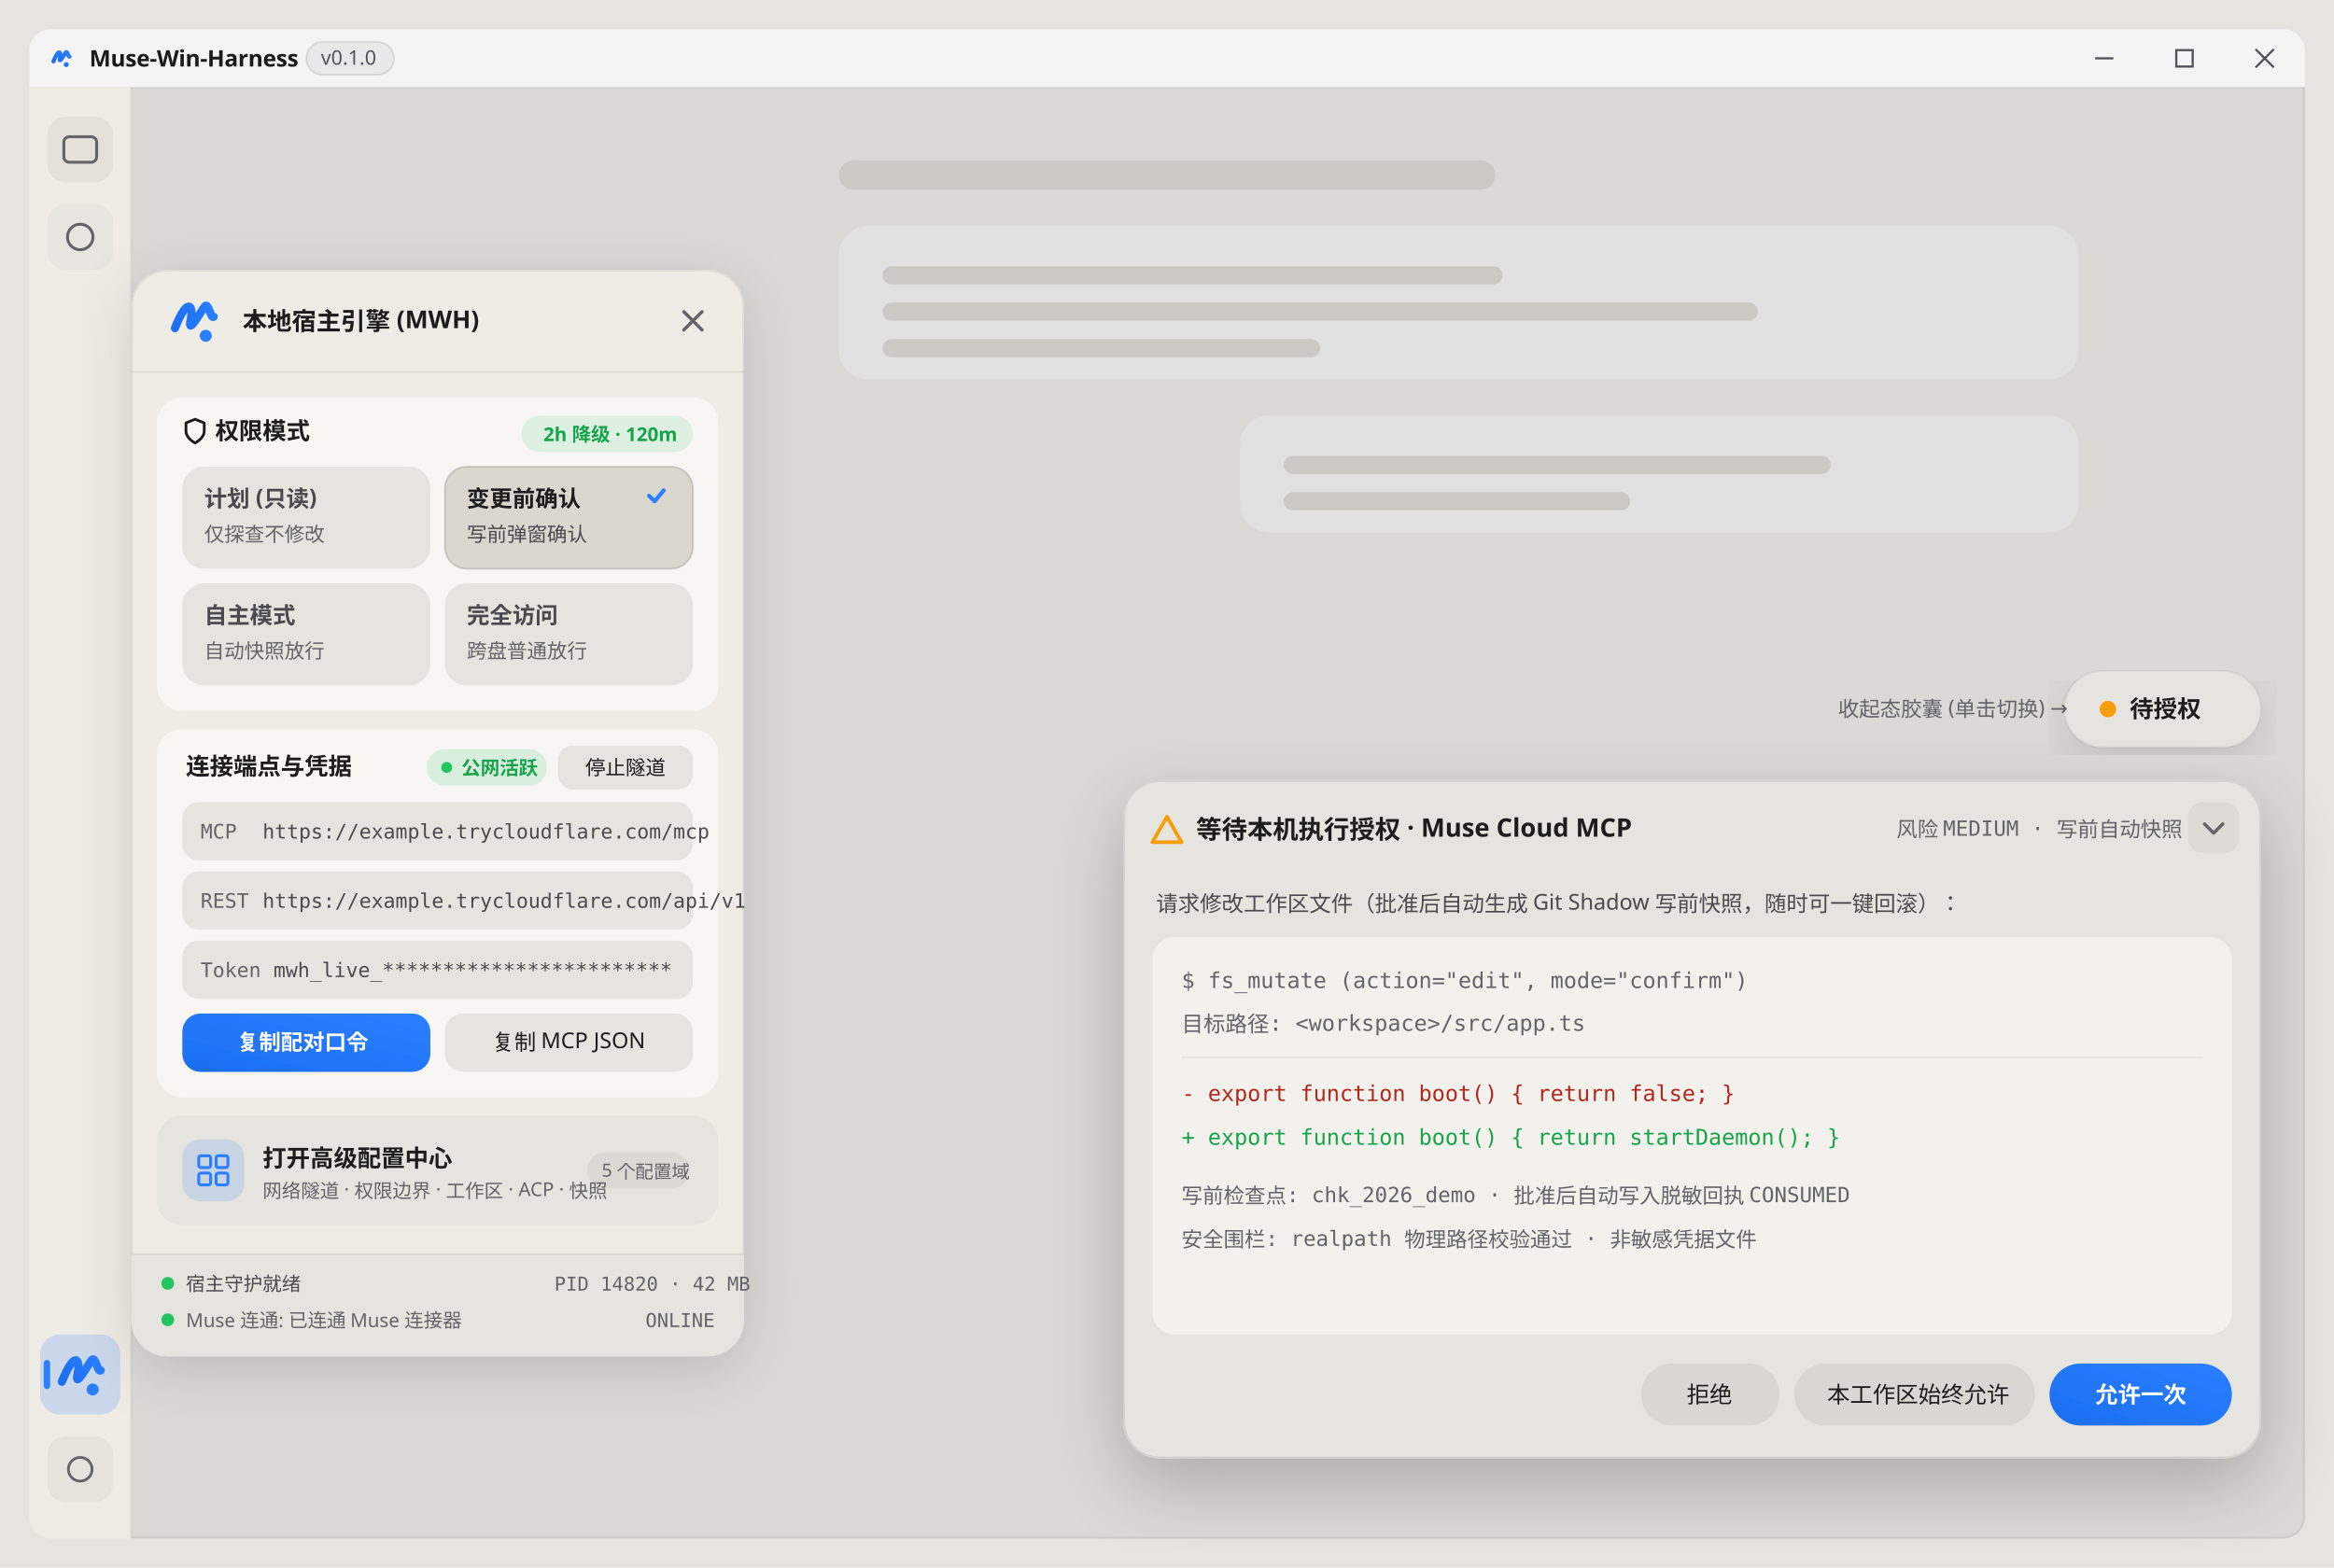
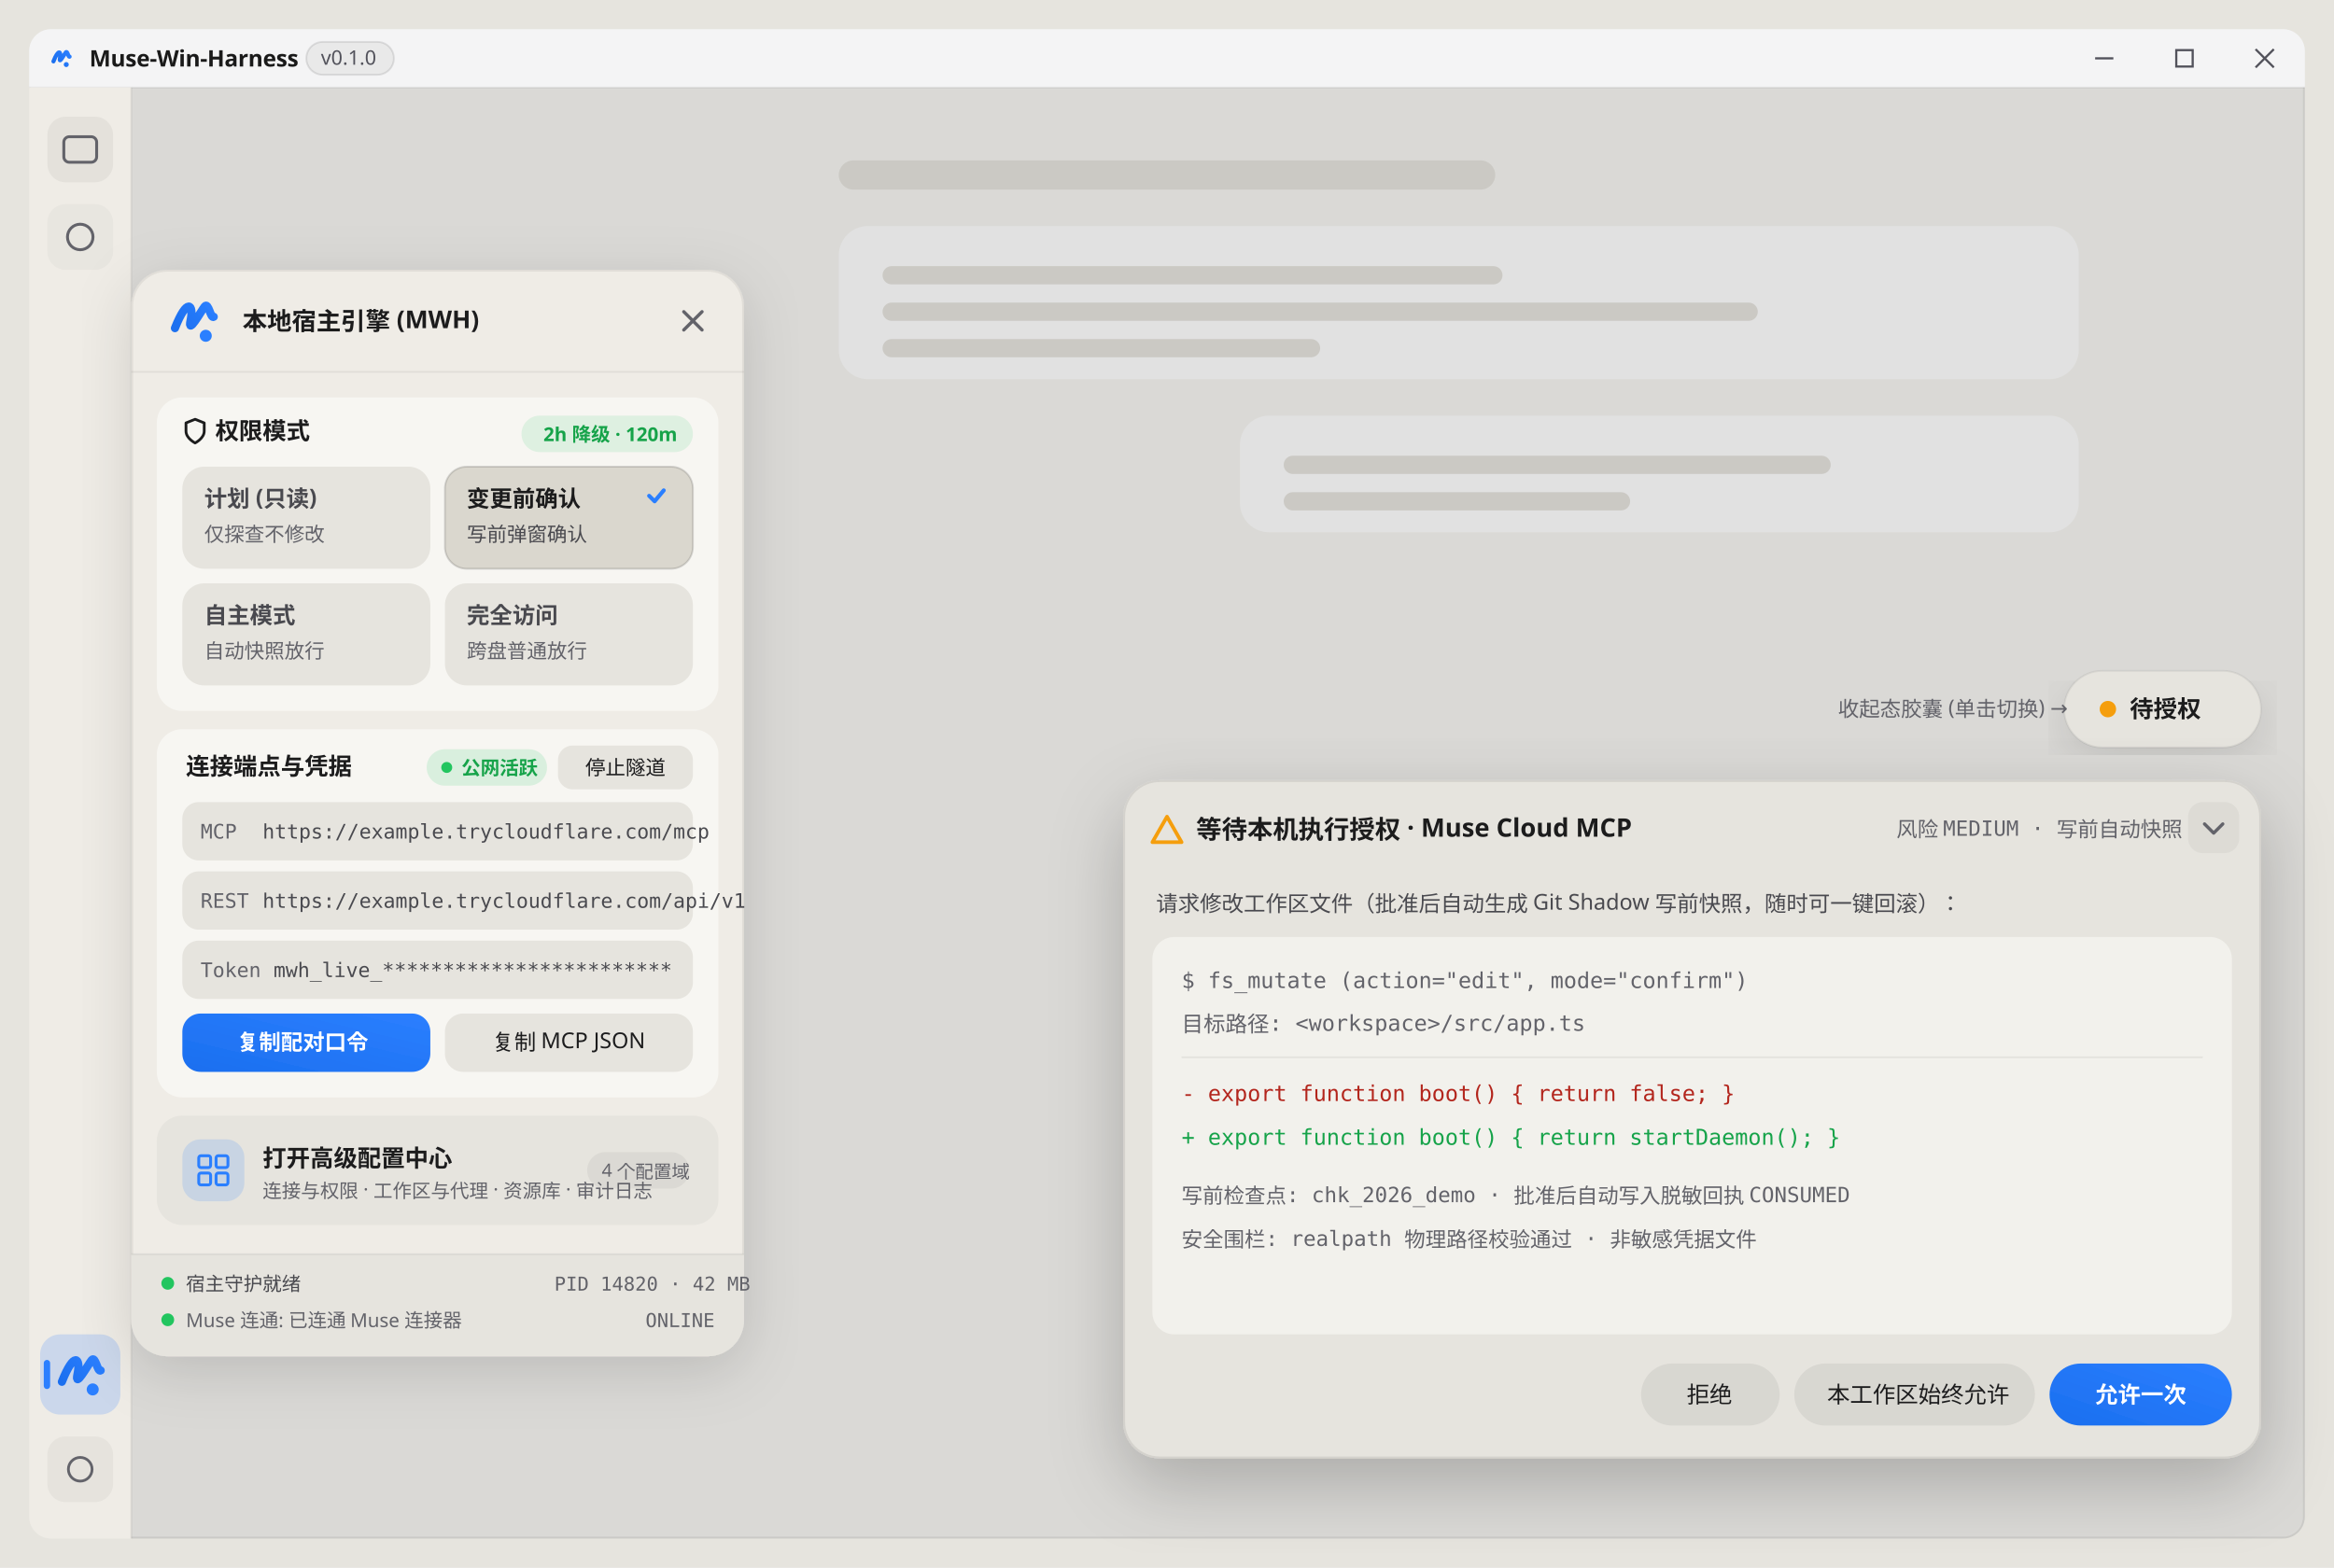
<svg xmlns="http://www.w3.org/2000/svg" width="1280" height="860" viewBox="0 0 1280 860" fill="none">
  <defs>
    <linearGradient id="mwhBlue" x1="100%" y1="0%" x2="0%" y2="100%">
      <stop offset="0%" stop-color="#2B7FFF" />
      <stop offset="100%" stop-color="#1B6FEF" />
    </linearGradient>
    <filter id="panelShadow" x="-8%" y="-6%" width="116%" height="116%">
      <feDropShadow dx="0" dy="8" stdDeviation="16" flood-color="#111112" flood-opacity="0.14" />
    </filter>
    <filter id="islandShadow" x="-10%" y="-10%" width="120%" height="124%">
      <feDropShadow dx="0" dy="14" stdDeviation="20" flood-color="#111112" flood-opacity="0.22" />
    </filter>
  </defs>
  <rect width="1280" height="860" fill="#E6E4DE" />
  <rect x="16" y="16" width="1248" height="828" rx="12" fill="#F7F6F2" />
  <rect x="16.5" y="16.5" width="1247" height="827" rx="11.5" stroke="#1D1D1F" stroke-opacity="0.08" />
  <path d="M 16 28 C 16 21.373 21.373 16 28 16 H 1252 C 1258.63 16 1264 21.373 1264 28 V 48 H 16 V 28 Z" fill="#F4F4F5" />
  <line x1="16" y1="48" x2="1264" y2="48" stroke="#000000" stroke-opacity="0.06" />
  <g transform="translate(26, 24.5) scale(0.125)">
    <g transform="rotate(12 60 60)">
      <path d="M 30 80 C 40 20, 55 30, 55 60 C 55 90, 70 40, 75 30 C 80 20, 90 50, 95 45" fill="none" stroke="url(#mwhBlue)" stroke-width="18" stroke-linecap="round" stroke-linejoin="round" />
      <circle cx="88" cy="82" r="11" fill="url(#mwhBlue)" />
    </g>
  </g>
  <text x="49" y="36.5" fill="#1A1A1A" font-family="Segoe UI, system-ui, sans-serif" font-size="12.5" font-weight="600" letter-spacing="-0.01em">Muse-Win-Harness</text>
  <rect x="168" y="23" width="48" height="18" rx="9" fill="#000000" fill-opacity="0.05" stroke="#000000" stroke-opacity="0.1" />
  <text x="176" y="35.5" fill="#52525B" font-family="Segoe UI, system-ui, sans-serif" font-size="11" font-weight="500">v0.1.0</text>
  <line x1="1149" y1="32" x2="1159" y2="32" stroke="#52525B" stroke-width="1.2" />
  <rect x="1193.5" y="27.5" width="9" height="9" fill="none" stroke="#52525B" stroke-width="1.2" />
  <path d="M 1237 27 L 1247 37 M 1247 27 L 1237 37" stroke="#52525B" stroke-width="1.2" />
  <path d="M 16 48 H 72 V 844 H 28 C 21.373 844 16 838.627 16 832 V 48 Z" fill="#EFECE6" />
  <line x1="72" y1="48" x2="72" y2="844" stroke="#000000" stroke-opacity="0.06" />
  <rect x="26" y="64" width="36" height="36" rx="10" fill="#000000" fill-opacity="0.05" />
  <rect x="35" y="75" width="18" height="14" rx="3" fill="none" stroke="#63636A" stroke-width="1.6" />
  <rect x="26" y="112" width="36" height="36" rx="10" fill="#000000" fill-opacity="0.03" />
  <circle cx="44" cy="130" r="7" fill="none" stroke="#63636A" stroke-width="1.6" />
  <g transform="translate(22, 732)">
    <rect width="44" height="44" rx="11" fill="#2B7FFF" fill-opacity="0.18" />
    <rect x="2" y="14" width="3.5" height="16" rx="1.75" fill="#2B7FFF" />
    <g transform="translate(4, 4) scale(0.3)">
      <g transform="rotate(12 60 60)">
        <path d="M 30 80 C 40 20, 55 30, 55 60 C 55 90, 70 40, 75 30 C 80 20, 90 50, 95 45" fill="none" stroke="url(#mwhBlue)" stroke-width="15" stroke-linecap="round" stroke-linejoin="round" />
        <circle cx="88" cy="82" r="11" fill="#2B7FFF" />
      </g>
    </g>
  </g>
  <rect x="26" y="788" width="36" height="36" rx="10" fill="#000000" fill-opacity="0.04" />
  <circle cx="44" cy="806" r="6.5" fill="none" stroke="#63636A" stroke-width="1.5" />
  <rect x="460" y="88" width="360" height="16" rx="8" fill="#E6E4DE" />
  <rect x="460" y="124" width="680" height="84" rx="16" fill="#FFFFFF" />
  <rect x="484" y="146" width="340" height="10" rx="5" fill="#E6E4DE" />
  <rect x="484" y="166" width="480" height="10" rx="5" fill="#E6E4DE" />
  <rect x="484" y="186" width="240" height="10" rx="5" fill="#E6E4DE" />
  <rect x="680" y="228" width="460" height="64" rx="16" fill="#FFFFFF" />
  <rect x="704" y="250" width="300" height="10" rx="5" fill="#E6E4DE" />
  <rect x="704" y="270" width="190" height="10" rx="5" fill="#E6E4DE" />
  <path d="M 72 48 H 1264 V 832 C 1264 838.627 1258.63 844 1252 844 H 72 V 48 Z" fill="#000000" fill-opacity="0.12" />
  <g transform="translate(72, 148)" filter="url(#panelShadow)">
    <rect width="336" height="596" rx="20" fill="#EFECE6" />
    <rect x="0.5" y="0.5" width="335" height="595" rx="19.5" stroke="#000000" stroke-opacity="0.06" />
    <line x1="0" y1="56" x2="336" y2="56" stroke="#000000" stroke-opacity="0.06" />
    <g transform="translate(16, 10) scale(0.3)">
      <g transform="rotate(12 60 60)">
        <path d="M 30 80 C 40 20, 55 30, 55 60 C 55 90, 70 40, 75 30 C 80 20, 90 50, 95 45" fill="none" stroke="url(#mwhBlue)" stroke-width="15" stroke-linecap="round" stroke-linejoin="round" />
        <circle cx="88" cy="82" r="11" fill="#2B7FFF" />
      </g>
    </g>
    <text x="61" y="33" fill="#1D1D1F" font-family="Segoe UI, system-ui, sans-serif" font-size="13.5" font-weight="600">本地宿主引擎 (MWH)</text>
    <path d="M 303 23 L 313 33 M 313 23 L 303 33" stroke="#63636A" stroke-width="1.8" stroke-linecap="round" />
    <g transform="translate(14, 70)">
      <rect width="308" height="172" rx="14" fill="#F7F6F2" />
      <path d="M 21 25 C 21 25 26 22.5 26 18.5 V 14 L 21 12 L 16 14 V 18.5 C 16 22.5 21 25 21 25 Z" fill="none" stroke="#1D1D1F" stroke-width="1.5" stroke-linejoin="round" />
      <text x="32" y="23" fill="#1D1D1F" font-family="Segoe UI, system-ui, sans-serif" font-size="13" font-weight="600">权限模式</text>
      <rect x="200" y="10" width="94" height="20" rx="10" fill="#22C55E" fill-opacity="0.12" />
      <text x="212" y="24" fill="#16A34A" font-family="Segoe UI, system-ui, sans-serif" font-size="10.5" font-weight="600">2h 降级 · 120m</text>
      <rect x="14" y="38" width="136" height="56" rx="12" fill="#E6E4DE" />
      <text x="26" y="60" fill="#4A4A4F" font-family="Segoe UI, system-ui, sans-serif" font-size="12.5" font-weight="600">计划 (只读)</text>
      <text x="26" y="79" fill="#63636A" font-family="Segoe UI, system-ui, sans-serif" font-size="11">仅探查不修改</text>
      <rect x="158" y="38" width="136" height="56" rx="12" fill="#DAD7CE" stroke="#1D1D1F" stroke-opacity="0.16" />
      <text x="170" y="60" fill="#1D1D1F" font-family="Segoe UI, system-ui, sans-serif" font-size="12.5" font-weight="700">变更前确认</text>
      <polyline points="278,51 273,57 270,54" fill="none" stroke="#2B7FFF" stroke-width="2.2" stroke-linecap="round" stroke-linejoin="round" />
      <text x="170" y="79" fill="#4A4A4F" font-family="Segoe UI, system-ui, sans-serif" font-size="11">写前弹窗确认</text>
      <rect x="14" y="102" width="136" height="56" rx="12" fill="#E6E4DE" />
      <text x="26" y="124" fill="#4A4A4F" font-family="Segoe UI, system-ui, sans-serif" font-size="12.5" font-weight="600">自主模式</text>
      <text x="26" y="143" fill="#63636A" font-family="Segoe UI, system-ui, sans-serif" font-size="11">自动快照放行</text>
      <rect x="158" y="102" width="136" height="56" rx="12" fill="#E6E4DE" />
      <text x="170" y="124" fill="#4A4A4F" font-family="Segoe UI, system-ui, sans-serif" font-size="12.5" font-weight="600">完全访问</text>
      <text x="170" y="143" fill="#63636A" font-family="Segoe UI, system-ui, sans-serif" font-size="11">跨盘普通放行</text>
    </g>
    <g transform="translate(14, 252)">
      <rect width="308" height="202" rx="14" fill="#F7F6F2" />
      <text x="16" y="25" fill="#1D1D1F" font-family="Segoe UI, system-ui, sans-serif" font-size="13" font-weight="600">连接端点与凭据</text>
      <rect x="148" y="11" width="66" height="20" rx="10" fill="#22C55E" fill-opacity="0.14" />
      <circle cx="159" cy="21" r="3" fill="#22C55E" />
      <text x="167" y="25" fill="#16A34A" font-family="Segoe UI, system-ui, sans-serif" font-size="10.5" font-weight="600">公网活跃</text>
      <rect x="220" y="9" width="74" height="24" rx="8" fill="#E6E4DE" />
      <text x="235" y="25" fill="#1D1D1F" font-family="Segoe UI, system-ui, sans-serif" font-size="11" font-weight="500">停止隧道</text>
      <rect x="14" y="40" width="280" height="32" rx="9" fill="#E6E4DE" />
      <text x="24" y="60" fill="#63636A" font-family="Consolas, ui-monospace, monospace" font-size="11">MCP</text>
      <text x="58" y="60" fill="#4A4A4F" font-family="Consolas, ui-monospace, monospace" font-size="11">https://example.trycloudflare.com/mcp</text>
      <rect x="14" y="78" width="280" height="32" rx="9" fill="#E6E4DE" />
      <text x="24" y="98" fill="#63636A" font-family="Consolas, ui-monospace, monospace" font-size="11">REST</text>
      <text x="58" y="98" fill="#4A4A4F" font-family="Consolas, ui-monospace, monospace" font-size="11">https://example.trycloudflare.com/api/v1</text>
      <rect x="14" y="116" width="280" height="32" rx="9" fill="#E6E4DE" />
      <text x="24" y="136" fill="#63636A" font-family="Consolas, ui-monospace, monospace" font-size="11">Token</text>
      <text x="64" y="136" fill="#4A4A4F" font-family="Consolas, ui-monospace, monospace" font-size="11">mwh_live_************************</text>
      <rect x="14" y="156" width="136" height="32" rx="10" fill="url(#mwhBlue)" />
      <text x="44" y="176" fill="#FFFFFF" font-family="Segoe UI, system-ui, sans-serif" font-size="12" font-weight="600">复制配对口令</text>
      <rect x="158" y="156" width="136" height="32" rx="10" fill="#E6E4DE" />
      <text x="184" y="176" fill="#1D1D1F" font-family="Segoe UI, system-ui, sans-serif" font-size="12" font-weight="500">复制 MCP JSON</text>
    </g>
    <g transform="translate(14, 464)">
      <rect width="308" height="60" rx="14" fill="#E6E4DE" />
      <rect x="14" y="13" width="34" height="34" rx="10" fill="#2B7FFF" fill-opacity="0.16" />
      <rect x="23" y="22" width="6.5" height="6.5" rx="1.2" fill="none" stroke="#2B7FFF" stroke-width="1.6" />
      <rect x="32.5" y="22" width="6.5" height="6.5" rx="1.2" fill="none" stroke="#2B7FFF" stroke-width="1.6" />
      <rect x="23" y="31.5" width="6.5" height="6.5" rx="1.2" fill="none" stroke="#2B7FFF" stroke-width="1.6" />
      <rect x="32.5" y="31.5" width="6.5" height="6.5" rx="1.2" fill="none" stroke="#2B7FFF" stroke-width="1.6" />
      <text x="58" y="28" fill="#1D1D1F" font-family="Segoe UI, system-ui, sans-serif" font-size="13" font-weight="600">打开高级配置中心</text>
-       <text x="58" y="45" fill="#63636A" font-family="Segoe UI, system-ui, sans-serif" font-size="10.5">网络隧道 · 权限边界 · 工作区 · ACP · 快照</text>
+       <text x="58" y="45" fill="#63636A" font-family="Segoe UI, system-ui, sans-serif" font-size="10.5">连接与权限 · 工作区与代理 · 资源库 · 审计日志</text>
      <rect x="236" y="20" width="56" height="20" rx="10" fill="#000000" fill-opacity="0.05" />
-       <text x="244" y="33.5" fill="#63636A" font-family="Segoe UI, system-ui, sans-serif" font-size="10" font-weight="500">5 个配置域</text>
+       <text x="244" y="33.5" fill="#63636A" font-family="Segoe UI, system-ui, sans-serif" font-size="10" font-weight="500">4 个配置域</text>
    </g>
    <path d="M 0 540 H 336 V 576 C 336 587.046 327.046 596 316 596 H 20 C 8.954 596 0 587.046 0 576 V 540 Z" fill="#E6E4DE" />
    <line x1="0" y1="540" x2="336" y2="540" stroke="#000000" stroke-opacity="0.06" />
    <circle cx="20" cy="556" r="3.5" fill="#22C55E" />
    <text x="30" y="560" fill="#4A4A4F" font-family="Segoe UI, system-ui, sans-serif" font-size="10.5">宿主守护就绪</text>
    <text x="232" y="560" fill="#63636A" font-family="Consolas, ui-monospace, monospace" font-size="10.5">PID 14820 · 42 MB</text>
    <circle cx="20" cy="576" r="3.5" fill="#22C55E" />
    <text x="30" y="580" fill="#63636A" font-family="Segoe UI, system-ui, sans-serif" font-size="10.5">Muse 连通: 已连通 Muse 连接器</text>
    <text x="282" y="580" fill="#63636A" font-family="Consolas, ui-monospace, monospace" font-size="10.5">ONLINE</text>
  </g>
  <g transform="translate(1132, 368)" filter="url(#panelShadow)">
    <rect width="108" height="42" rx="21" fill="#E6E4DE" stroke="#000000" stroke-opacity="0.06" />
    <circle cx="24" cy="21" r="4.5" fill="#F59E0B" />
    <text x="36" y="25.5" fill="#1D1D1F" font-family="Segoe UI, system-ui, sans-serif" font-size="13" font-weight="600">待授权</text>
  </g>
  <text x="1008" y="393" fill="#63636A" font-family="Segoe UI, system-ui, sans-serif" font-size="11.5">收起态胶囊 (单击切换) →</text>
  <g transform="translate(616, 428)" filter="url(#islandShadow)">
    <rect width="624" height="372" rx="20" fill="#E6E4DE" />
    <rect x="0.5" y="0.5" width="623" height="371" rx="19.5" stroke="#000000" stroke-opacity="0.08" />
    <path d="M 24 20 L 16 34 H 32 L 24 20 Z" fill="none" stroke="#F59E0B" stroke-width="2" stroke-linejoin="round" />
    <text x="40" y="32" fill="#1D1D1F" font-family="Segoe UI, system-ui, sans-serif" font-size="14" font-weight="600">等待本机执行授权 · Muse Cloud MCP</text>
    <text x="424" y="31" fill="#63636A" font-family="Consolas, ui-monospace, monospace" font-size="11.5">风险 MEDIUM · 写前自动快照</text>
    <rect x="584" y="12" width="28" height="28" rx="8" fill="#000000" fill-opacity="0.04" />
    <polyline points="593,24 598,29 603,24" fill="none" stroke="#63636A" stroke-width="1.8" stroke-linecap="round" stroke-linejoin="round" />
    <text x="18" y="72" fill="#4A4A4F" font-family="Segoe UI, system-ui, sans-serif" font-size="12">请求修改工作区文件（批准后自动生成 Git Shadow 写前快照，随时可一键回滚）：</text>
    <rect x="16" y="86" width="592" height="218" rx="12" fill="#F2F1EC" />
    <text x="32" y="114" fill="#63636A" font-family="Consolas, ui-monospace, monospace" font-size="12">$ fs_mutate (action="edit", mode="confirm")</text>
    <text x="32" y="138" fill="#63636A" font-family="Consolas, ui-monospace, monospace" font-size="12">目标路径: &lt;workspace&gt;/src/app.ts</text>
    <line x1="32" y1="152" x2="592" y2="152" stroke="#000000" stroke-opacity="0.06" />
    <text x="32" y="176" fill="#B3261E" font-family="Consolas, ui-monospace, monospace" font-size="12">- export function boot() { return false; }</text>
    <text x="32" y="200" fill="#16A34A" font-family="Consolas, ui-monospace, monospace" font-size="12">+ export function boot() { return startDaemon(); }</text>
    <text x="32" y="232" fill="#63636A" font-family="Consolas, ui-monospace, monospace" font-size="11.5">写前检查点: chk_2026_demo · 批准后自动写入脱敏回执 CONSUMED</text>
    <text x="32" y="256" fill="#63636A" font-family="Consolas, ui-monospace, monospace" font-size="11.5">安全围栏: realpath 物理路径校验通过 · 非敏感凭据文件</text>
    <g transform="translate(0, 320)">
      <rect x="284" y="0" width="76" height="34" rx="17" fill="#000000" fill-opacity="0.06" />
      <text x="309" y="21.5" fill="#1D1D1F" font-family="Segoe UI, system-ui, sans-serif" font-size="12.5" font-weight="500">拒绝</text>
      <rect x="368" y="0" width="132" height="34" rx="17" fill="#000000" fill-opacity="0.06" />
      <text x="386" y="21.5" fill="#1D1D1F" font-family="Segoe UI, system-ui, sans-serif" font-size="12.5" font-weight="500">本工作区始终允许</text>
      <rect x="508" y="0" width="100" height="34" rx="17" fill="url(#mwhBlue)" />
      <text x="533" y="21.5" fill="#FFFFFF" font-family="Segoe UI, system-ui, sans-serif" font-size="12.5" font-weight="600">允许一次</text>
    </g>
  </g>
</svg>
